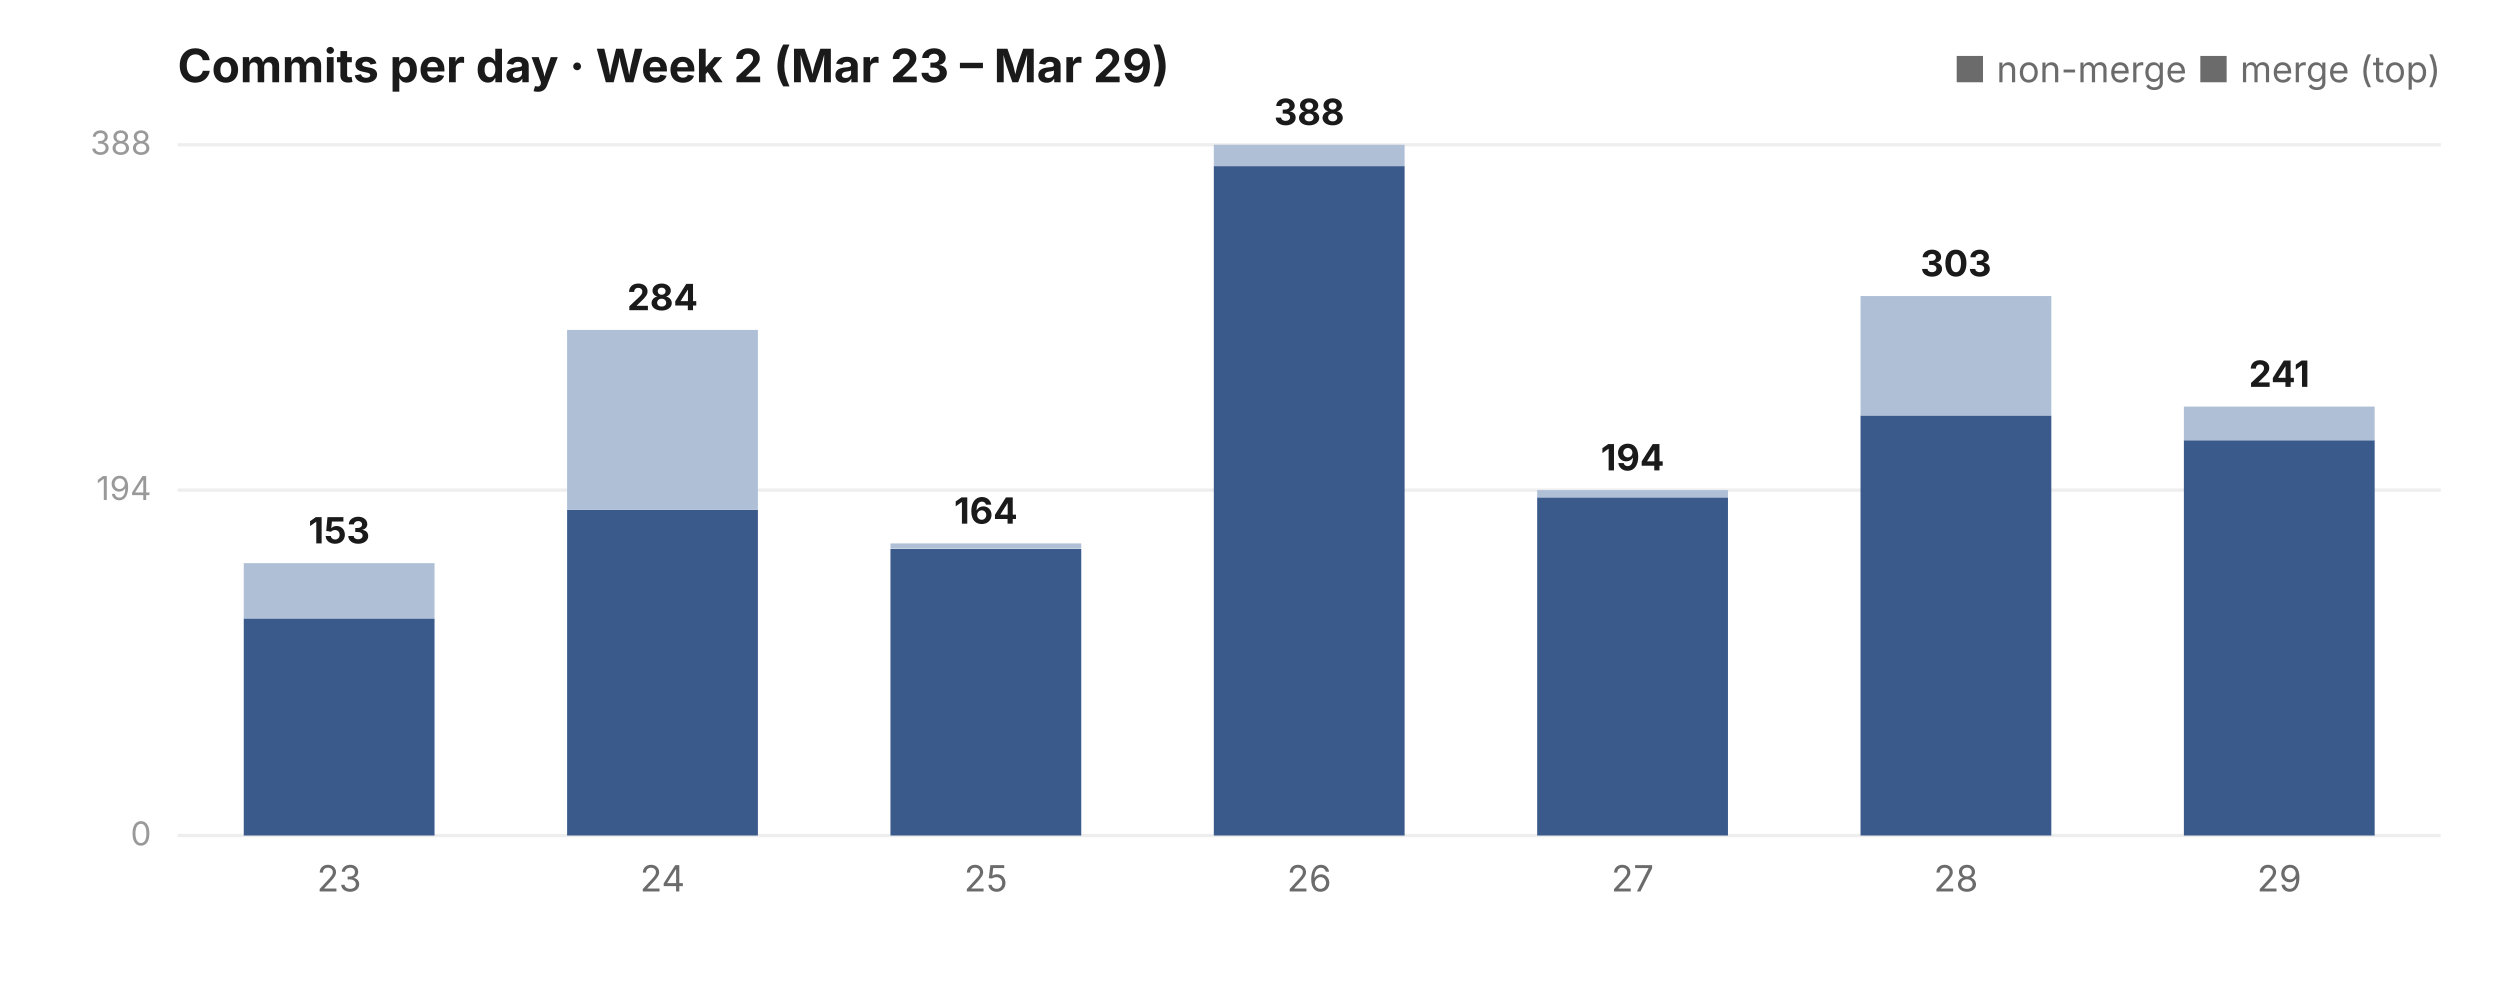
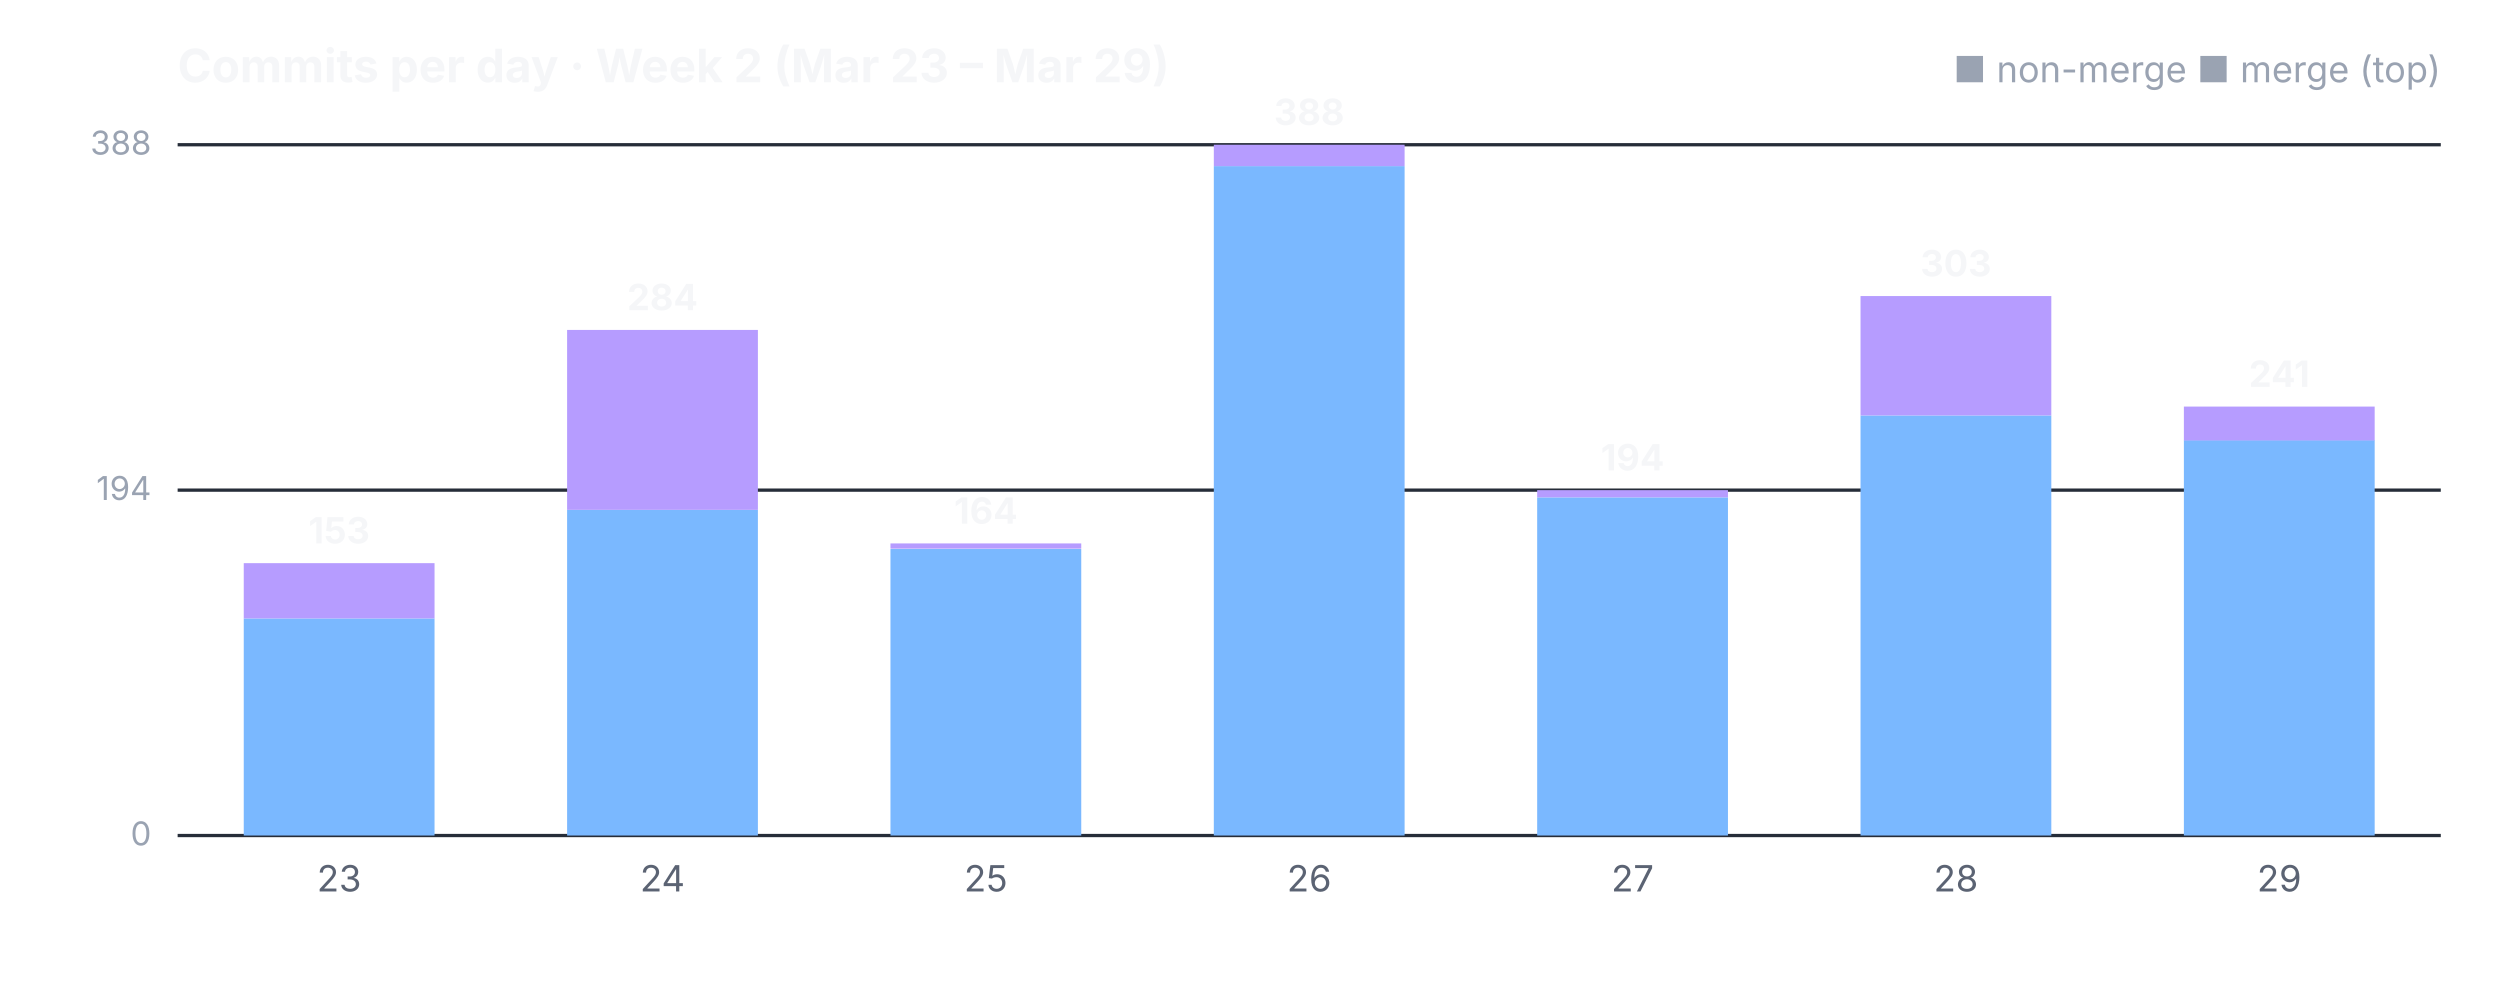
- <svg xmlns="http://www.w3.org/2000/svg" viewBox="0 0 760 300" width="760" height="300" style="max-width:100%;height:auto;font-family:-apple-system,Segoe UI,sans-serif;background:#fff;border:1px solid #e7e7e4;border-radius:8px">
-   <text x="54" y="25" font-size="14" font-weight="700" fill="#1a1a1a">Commits per day · Week 2 (Mar 23 – Mar 29)</text>
-   <text x="742" y="25" font-size="11" fill="#6b6b6b" text-anchor="end">■ non-merge ■ merge (top)</text>
-   <line x1="54" y1="254.0" x2="742" y2="254.0" stroke="#eee" />
-   <text x="46" y="257.0" font-size="10" fill="#999" text-anchor="end">0</text>
-   <line x1="54" y1="149.0" x2="742" y2="149.0" stroke="#eee" />
-   <text x="46" y="152.0" font-size="10" fill="#999" text-anchor="end">194</text>
-   <line x1="54" y1="44.0" x2="742" y2="44.0" stroke="#eee" />
-   <text x="46" y="47.0" font-size="10" fill="#999" text-anchor="end">388</text>
-   <rect x="74.1" y="188.0" width="58.0" height="66.0" fill="#3a5a8c" />
-   <rect x="74.1" y="171.2" width="58.0" height="16.8" fill="#aebfd6" />
-   <text x="103.1" y="271.0" font-size="11" fill="#6b6b6b" text-anchor="middle">23</text>
-   <text x="103.1" y="165.2" font-size="11" fill="#1a1a1a" text-anchor="middle" font-weight="700">153</text>
-   <rect x="172.4" y="155.0" width="58.0" height="99.0" fill="#3a5a8c" />
-   <rect x="172.4" y="100.3" width="58.0" height="54.7" fill="#aebfd6" />
-   <text x="201.4" y="271.0" font-size="11" fill="#6b6b6b" text-anchor="middle">24</text>
-   <text x="201.4" y="94.3" font-size="11" fill="#1a1a1a" text-anchor="middle" font-weight="700">284</text>
-   <rect x="270.7" y="166.9" width="58.0" height="87.1" fill="#3a5a8c" />
-   <rect x="270.7" y="165.2" width="58.0" height="1.6" fill="#aebfd6" />
-   <text x="299.7" y="271.0" font-size="11" fill="#6b6b6b" text-anchor="middle">25</text>
-   <text x="299.7" y="159.2" font-size="11" fill="#1a1a1a" text-anchor="middle" font-weight="700">164</text>
-   <rect x="369.0" y="50.5" width="58.0" height="203.5" fill="#3a5a8c" />
-   <rect x="369.0" y="44.0" width="58.0" height="6.5" fill="#aebfd6" />
-   <text x="398.0" y="271.0" font-size="11" fill="#6b6b6b" text-anchor="middle">26</text>
-   <text x="398.0" y="38.0" font-size="11" fill="#1a1a1a" text-anchor="middle" font-weight="700">388</text>
-   <rect x="467.3" y="151.2" width="58.0" height="102.8" fill="#3a5a8c" />
-   <rect x="467.3" y="149.0" width="58.0" height="2.2" fill="#aebfd6" />
-   <text x="496.3" y="271.0" font-size="11" fill="#6b6b6b" text-anchor="middle">27</text>
-   <text x="496.3" y="143.0" font-size="11" fill="#1a1a1a" text-anchor="middle" font-weight="700">194</text>
-   <rect x="565.6" y="126.3" width="58.0" height="127.7" fill="#3a5a8c" />
-   <rect x="565.6" y="90.0" width="58.0" height="36.3" fill="#aebfd6" />
-   <text x="594.6" y="271.0" font-size="11" fill="#6b6b6b" text-anchor="middle">28</text>
-   <text x="594.6" y="84.0" font-size="11" fill="#1a1a1a" text-anchor="middle" font-weight="700">303</text>
-   <rect x="663.9" y="133.8" width="58.0" height="120.2" fill="#3a5a8c" />
-   <rect x="663.9" y="123.6" width="58.0" height="10.3" fill="#aebfd6" />
-   <text x="692.9" y="271.0" font-size="11" fill="#6b6b6b" text-anchor="middle">29</text>
-   <text x="692.9" y="117.6" font-size="11" fill="#1a1a1a" text-anchor="middle" font-weight="700">241</text>
+ <svg xmlns="http://www.w3.org/2000/svg" viewBox="0 0 760 300" width="760" height="300" style="max-width:100%;height:auto;font-family:-apple-system,Segoe UI,sans-serif;background:#101319;border:1px solid #36404f;border-radius:8px">
+   <text x="54" y="25" font-size="14" font-weight="700" fill="#f5f6f8">Commits per day · Week 2 (Mar 23 – Mar 29)</text>
+   <text x="742" y="25" font-size="11" fill="#9aa3b2" text-anchor="end">■ non-merge ■ merge (top)</text>
+   <line x1="54" y1="254.0" x2="742" y2="254.0" stroke="#262d39" />
+   <text x="46" y="257.0" font-size="10" fill="#9aa3b2" text-anchor="end">0</text>
+   <line x1="54" y1="149.0" x2="742" y2="149.0" stroke="#262d39" />
+   <text x="46" y="152.0" font-size="10" fill="#9aa3b2" text-anchor="end">194</text>
+   <line x1="54" y1="44.0" x2="742" y2="44.0" stroke="#262d39" />
+   <text x="46" y="47.0" font-size="10" fill="#9aa3b2" text-anchor="end">388</text>
+   <rect x="74.1" y="188.0" width="58.0" height="66.0" fill="#7ab8ff" />
+   <rect x="74.1" y="171.2" width="58.0" height="16.8" fill="#b69cff" />
+   <text x="103.1" y="271.0" font-size="11" fill="#5b6373" text-anchor="middle">23</text>
+   <text x="103.1" y="165.2" font-size="11" fill="#f5f6f8" text-anchor="middle" font-weight="700">153</text>
+   <rect x="172.4" y="155.0" width="58.0" height="99.0" fill="#7ab8ff" />
+   <rect x="172.4" y="100.3" width="58.0" height="54.7" fill="#b69cff" />
+   <text x="201.4" y="271.0" font-size="11" fill="#5b6373" text-anchor="middle">24</text>
+   <text x="201.4" y="94.3" font-size="11" fill="#f5f6f8" text-anchor="middle" font-weight="700">284</text>
+   <rect x="270.7" y="166.9" width="58.0" height="87.1" fill="#7ab8ff" />
+   <rect x="270.7" y="165.2" width="58.0" height="1.6" fill="#b69cff" />
+   <text x="299.7" y="271.0" font-size="11" fill="#5b6373" text-anchor="middle">25</text>
+   <text x="299.7" y="159.2" font-size="11" fill="#f5f6f8" text-anchor="middle" font-weight="700">164</text>
+   <rect x="369.0" y="50.5" width="58.0" height="203.5" fill="#7ab8ff" />
+   <rect x="369.0" y="44.0" width="58.0" height="6.5" fill="#b69cff" />
+   <text x="398.0" y="271.0" font-size="11" fill="#5b6373" text-anchor="middle">26</text>
+   <text x="398.0" y="38.0" font-size="11" fill="#f5f6f8" text-anchor="middle" font-weight="700">388</text>
+   <rect x="467.3" y="151.2" width="58.0" height="102.8" fill="#7ab8ff" />
+   <rect x="467.3" y="149.0" width="58.0" height="2.2" fill="#b69cff" />
+   <text x="496.3" y="271.0" font-size="11" fill="#5b6373" text-anchor="middle">27</text>
+   <text x="496.3" y="143.0" font-size="11" fill="#f5f6f8" text-anchor="middle" font-weight="700">194</text>
+   <rect x="565.6" y="126.3" width="58.0" height="127.7" fill="#7ab8ff" />
+   <rect x="565.6" y="90.0" width="58.0" height="36.3" fill="#b69cff" />
+   <text x="594.6" y="271.0" font-size="11" fill="#5b6373" text-anchor="middle">28</text>
+   <text x="594.6" y="84.0" font-size="11" fill="#f5f6f8" text-anchor="middle" font-weight="700">303</text>
+   <rect x="663.9" y="133.8" width="58.0" height="120.2" fill="#7ab8ff" />
+   <rect x="663.9" y="123.6" width="58.0" height="10.3" fill="#b69cff" />
+   <text x="692.9" y="271.0" font-size="11" fill="#5b6373" text-anchor="middle">29</text>
+   <text x="692.9" y="117.6" font-size="11" fill="#f5f6f8" text-anchor="middle" font-weight="700">241</text>
</svg>
